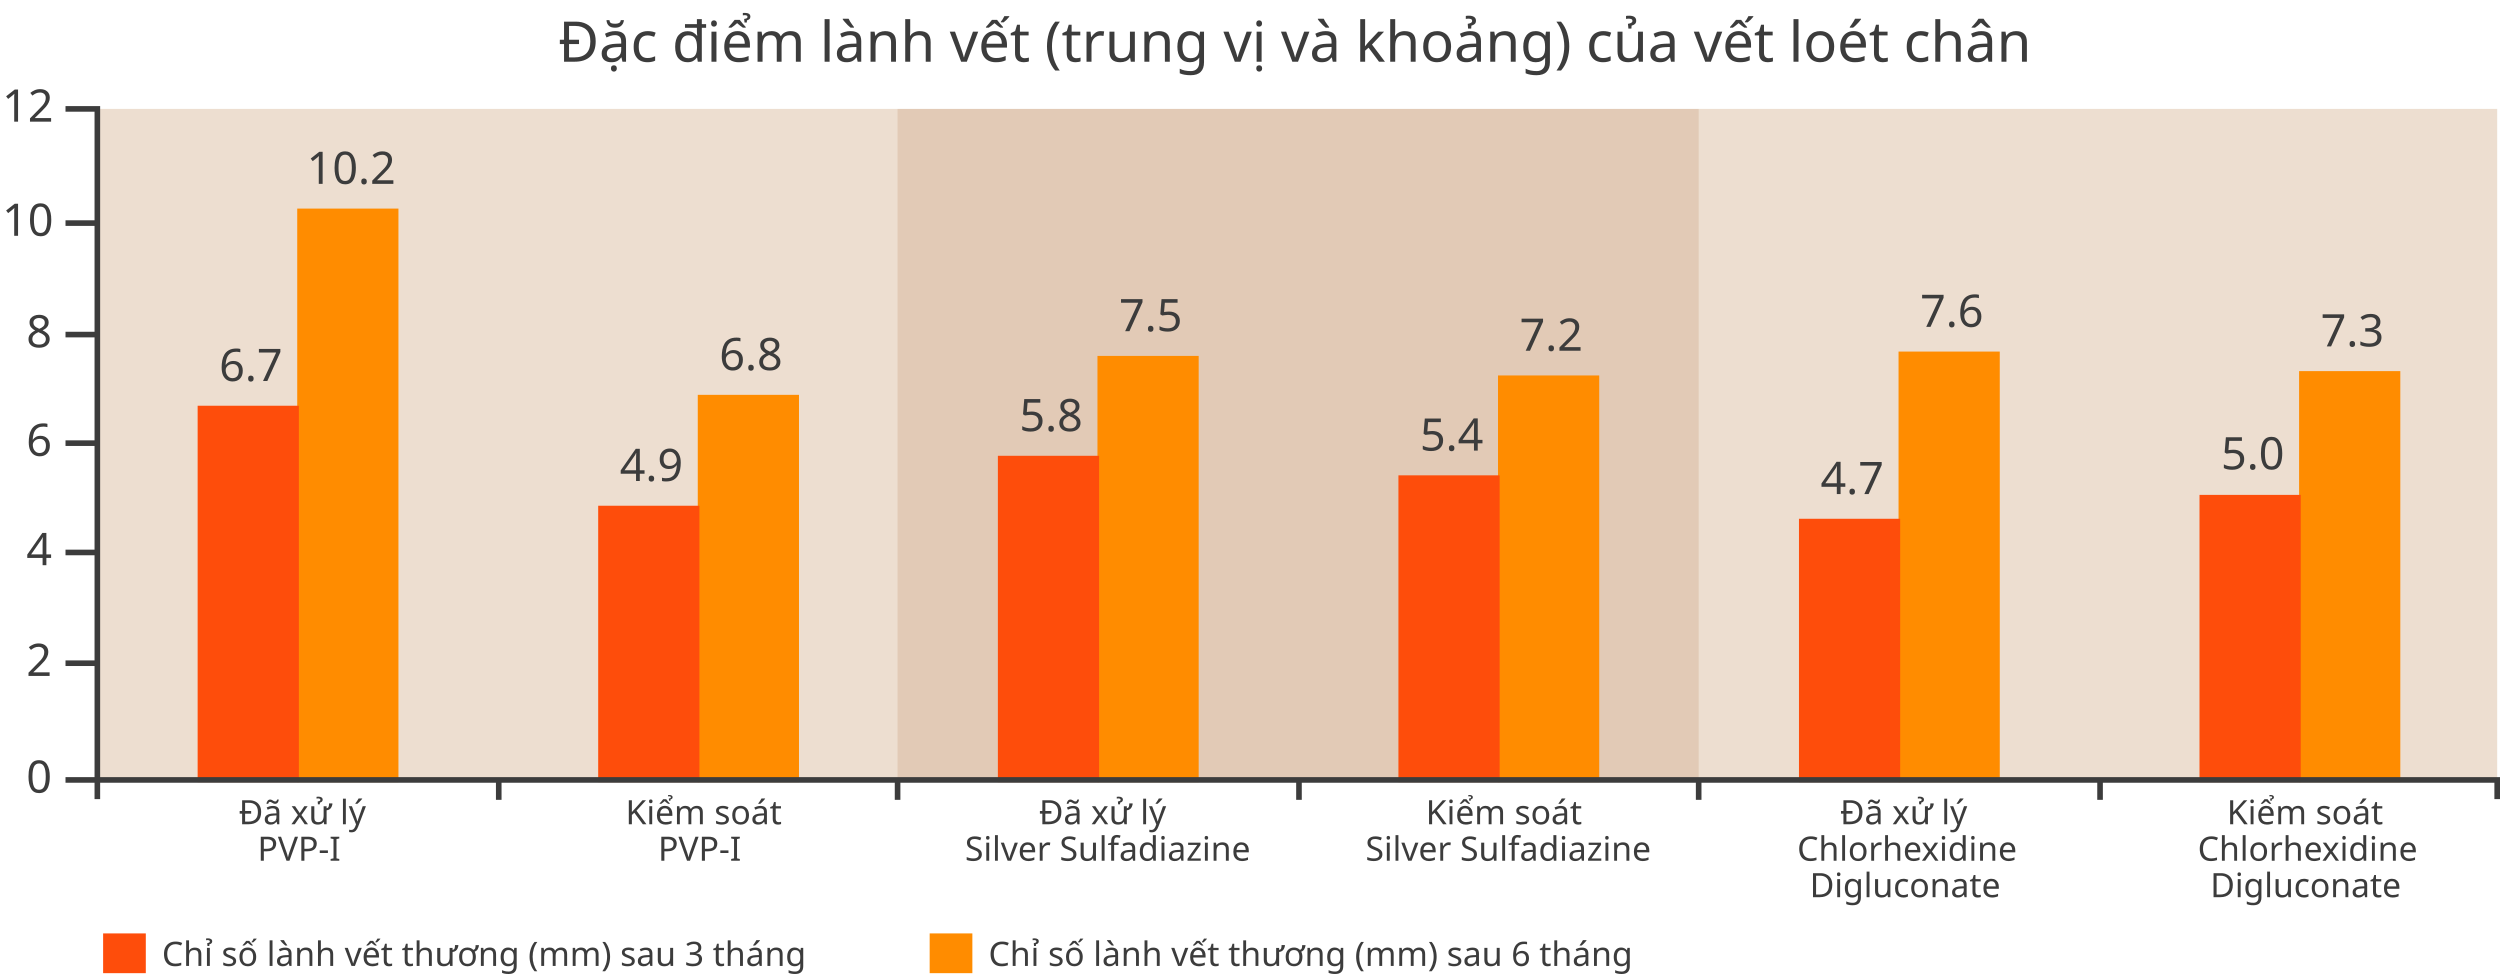
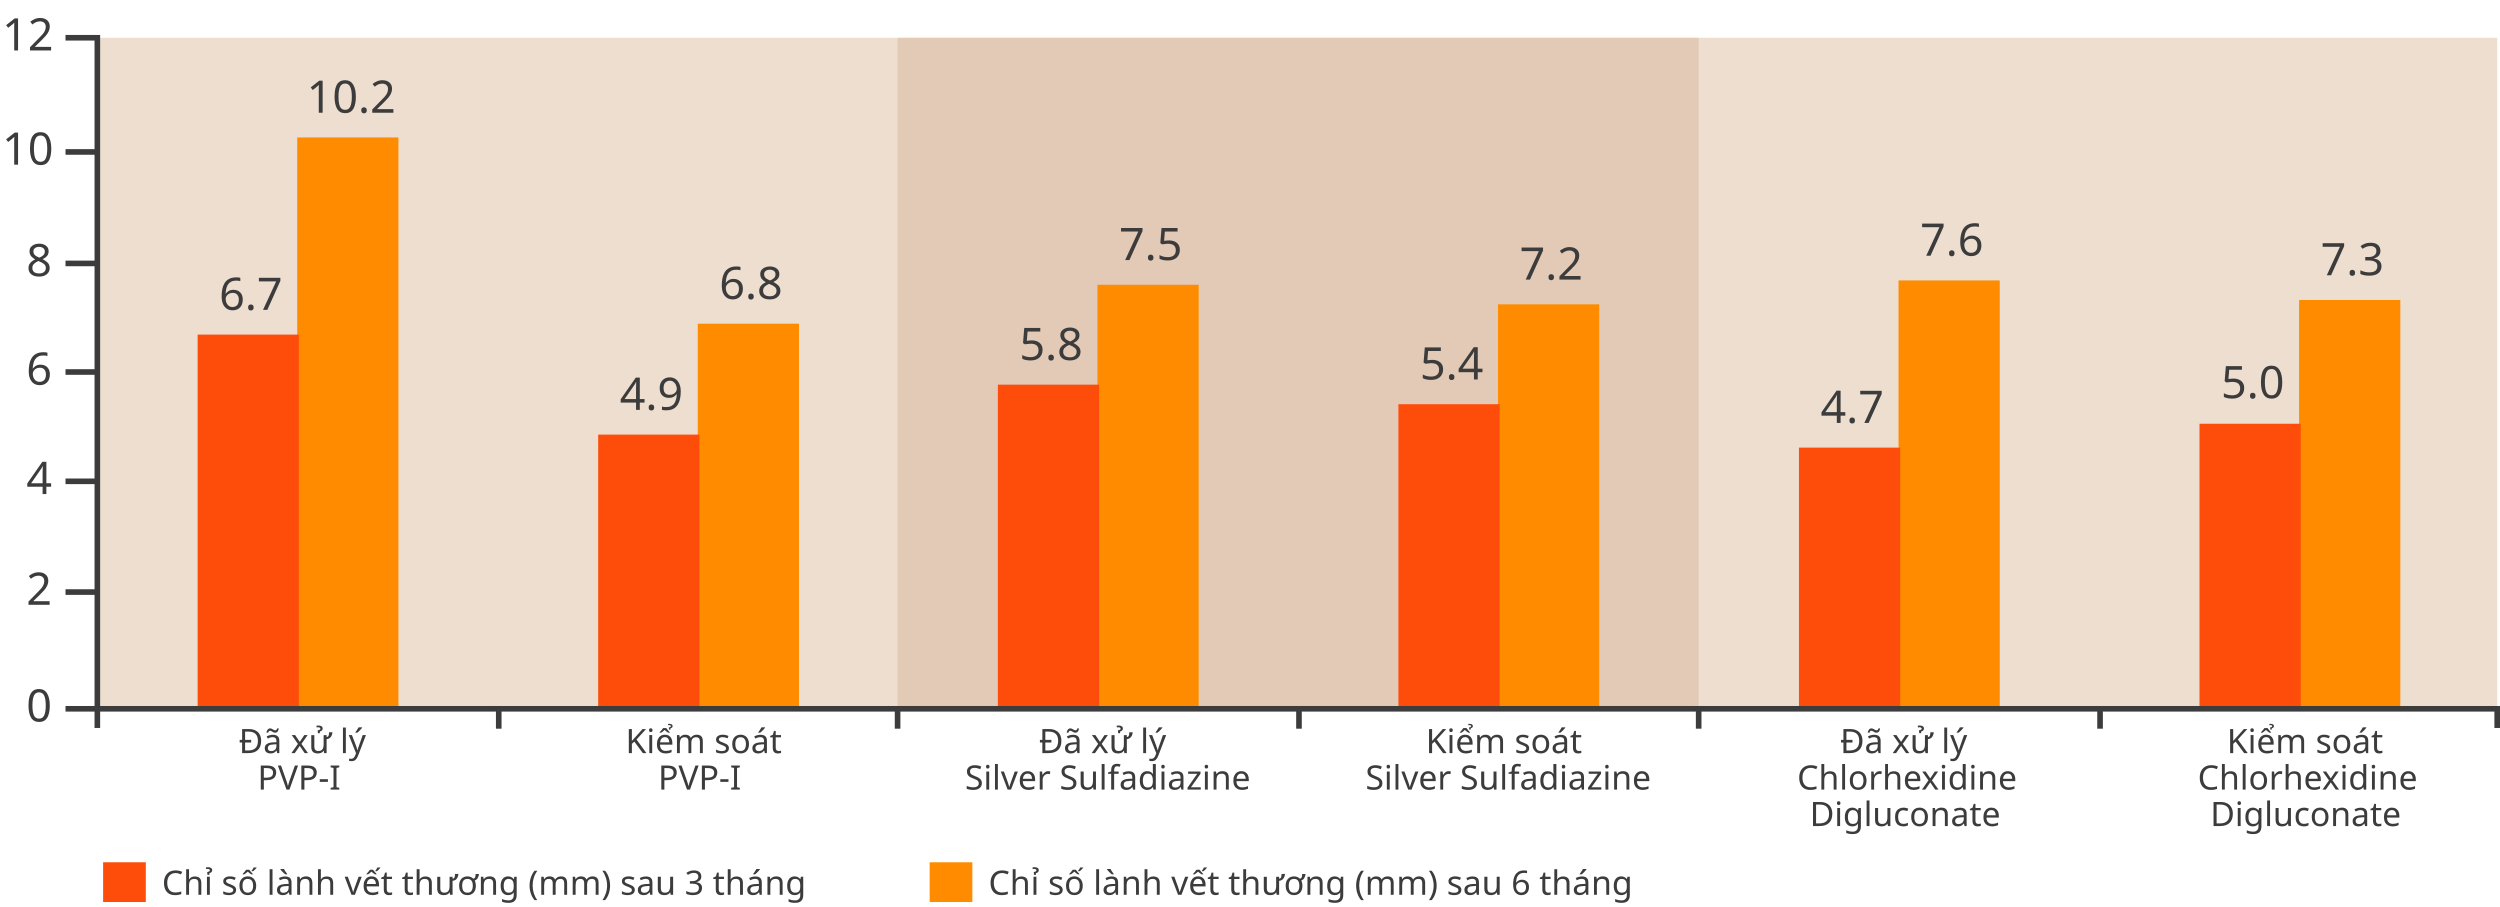
- <svg xmlns="http://www.w3.org/2000/svg" width="445.63" height="174.179" viewBox="0 0 445.63 174.179">
+ <svg xmlns="http://www.w3.org/2000/svg" width="445.63" height="161.497" viewBox="0 0 445.63 161.497">
  <defs>
    <clipPath id="clip-path">
      <rect id="Rectangle_27" data-name="Rectangle 27" width="142.795" height="119.613" transform="translate(3953.474 190.728)" fill="none" />
    </clipPath>
  </defs>
-   <g id="Group_53" data-name="Group 53" transform="translate(-3793.478 -171.316)">
+   <g id="Group_53" data-name="Group 53" transform="translate(-3793.478 -183.998)">
    <rect id="Rectangle_25" data-name="Rectangle 25" width="427.778" height="119.613" transform="translate(3810.83 190.728)" fill="#edded0" />
    <g id="Group_46" data-name="Group 46" opacity="0.68" style="mix-blend-mode: multiply;isolation: isolate">
      <g id="Group_45" data-name="Group 45">
        <g id="Group_44" data-name="Group 44" clip-path="url(#clip-path)">
          <rect id="Rectangle_26" data-name="Rectangle 26" width="142.795" height="119.613" transform="translate(3953.474 190.728)" fill="#edded0" />
        </g>
      </g>
    </g>
-     <text id="Đặc_điểm_lành_vết_trung_vị_và_khoảng_của_vết_loét_chân" data-name="Đặc điểm lành vết (trung vị và khoảng) của vết loét chân" transform="translate(4017.105 182.316)" fill="#3c3c3c" font-size="10" font-family="SegoeUI, Segoe UI">
-       <tspan x="-124.131" y="0">Đặc điểm lành vết (trung vị và khoảng) của vết loét chân</tspan>
-     </text>
    <line id="Line_1" data-name="Line 1" x2="5.675" transform="translate(3805.155 289.535)" fill="none" stroke="#3c3c3c" stroke-miterlimit="10" stroke-width="1" />
    <line id="Line_2" data-name="Line 2" x2="5.675" transform="translate(3805.155 269.793)" fill="none" stroke="#3c3c3c" stroke-miterlimit="10" stroke-width="1" />
    <line id="Line_3" data-name="Line 3" x2="5.675" transform="translate(3805.155 250.309)" fill="none" stroke="#3c3c3c" stroke-miterlimit="10" stroke-width="1" />
    <line id="Line_4" data-name="Line 4" x2="5.675" transform="translate(3805.155 230.954)" fill="none" stroke="#3c3c3c" stroke-miterlimit="10" stroke-width="1" />
    <line id="Line_5" data-name="Line 5" x2="5.675" transform="translate(3805.155 211.083)" fill="none" stroke="#3c3c3c" stroke-miterlimit="10" stroke-width="1" />
    <line id="Line_6" data-name="Line 6" y2="3.548" transform="translate(3882.38 310.341)" fill="none" stroke="#3c3c3c" stroke-miterlimit="10" stroke-width="1" />
    <line id="Line_7" data-name="Line 7" y2="3.548" transform="translate(3953.474 310.341)" fill="none" stroke="#3c3c3c" stroke-miterlimit="10" stroke-width="1" />
    <line id="Line_8" data-name="Line 8" y2="3.548" transform="translate(4025.023 310.341)" fill="none" stroke="#3c3c3c" stroke-miterlimit="10" stroke-width="1" />
    <line id="Line_9" data-name="Line 9" y2="3.548" transform="translate(4096.269 310.341)" fill="none" stroke="#3c3c3c" stroke-miterlimit="10" stroke-width="1" />
    <line id="Line_10" data-name="Line 10" y2="3.548" transform="translate(4167.818 310.341)" fill="none" stroke="#3c3c3c" stroke-miterlimit="10" stroke-width="1" />
    <text id="Kiểm_soát_PVP-I" data-name="Kiểm soát PVP-I" transform="translate(3918.003 318.241)" fill="#3c3c3c" font-size="6" font-family="SegoeUI, Segoe UI">
      <tspan x="-13.015" y="0">Kiểm soát</tspan>
      <tspan x="-7.222" y="6.5">PVP-I</tspan>
    </text>
    <text id="Đã_xử_lý_PVP-I" data-name="Đã xử lý PVP-I" transform="translate(3846.606 318.241)" fill="#3c3c3c" font-size="6" font-family="SegoeUI, Segoe UI">
      <tspan x="-10.592" y="0">Đã xử lý</tspan>
      <tspan x="-7.222" y="6.5">PVP-I</tspan>
    </text>
    <text id="Đã_xử_lý_Silver_Sulfadiazine" data-name="Đã xử lý Silver Sulfadiazine" transform="translate(3989.249 318.241)" fill="#3c3c3c" font-size="6" font-family="SegoeUI, Segoe UI">
      <tspan x="-10.592" y="0">Đã xử lý</tspan>
      <tspan x="-23.77" y="6.5">Silver Sulfadiazine</tspan>
    </text>
    <text id="Kiểm_soát_Silver_Sulfadiazine" data-name="Kiểm soát Silver Sulfadiazine" transform="translate(4060.646 318.241)" fill="#3c3c3c" font-size="6" font-family="SegoeUI, Segoe UI">
      <tspan x="-13.015" y="0">Kiểm soát</tspan>
      <tspan x="-23.77" y="6.5">Silver Sulfadiazine</tspan>
    </text>
    <text id="Đã_xử_lý_Chlorhexidine_Digluconate" data-name="Đã xử lý Chlorhexidine Digluconate" transform="translate(4132.044 318.241)" fill="#3c3c3c" font-size="6" font-family="SegoeUI, Segoe UI">
      <tspan x="-10.592" y="0">Đã xử lý</tspan>
      <tspan x="-18.212" y="6.5">Chlorhexidine</tspan>
      <tspan x="-15.974" y="13">Digluconate</tspan>
    </text>
    <text id="Kiểm_soát_Chlorhexidine_Digluconate" data-name="Kiểm soát Chlorhexidine Digluconate" transform="translate(4203.441 318.241)" fill="#3c3c3c" font-size="6" font-family="SegoeUI, Segoe UI">
      <tspan x="-13.015" y="0">Kiểm soát</tspan>
      <tspan x="-18.212" y="6.5">Chlorhexidine</tspan>
      <tspan x="-15.974" y="13">Digluconate</tspan>
    </text>
    <text id="_12" data-name="12" transform="translate(3802.478 192.998)" fill="#3c3c3c" font-size="8" font-family="SegoeUI, Segoe UI">
      <tspan x="-8.625" y="0">12</tspan>
    </text>
    <text id="_10" data-name="10" transform="translate(3802.478 213.353)" fill="#3c3c3c" font-size="8" font-family="SegoeUI, Segoe UI">
      <tspan x="-8.625" y="0">10</tspan>
    </text>
    <text id="_8" data-name="8" transform="translate(3802.478 233.224)" fill="#3c3c3c" font-size="8" font-family="SegoeUI, Segoe UI">
      <tspan x="-4.313" y="0">8</tspan>
    </text>
    <text id="_6" data-name="6" transform="translate(3802.478 252.578)" fill="#3c3c3c" font-size="8" font-family="SegoeUI, Segoe UI">
      <tspan x="-4.313" y="0">6</tspan>
    </text>
    <text id="_4" data-name="4" transform="translate(3802.478 272.062)" fill="#3c3c3c" font-size="8" font-family="SegoeUI, Segoe UI">
      <tspan x="-4.313" y="0">4</tspan>
    </text>
    <text id="_2" data-name="2" transform="translate(3802.478 291.804)" fill="#3c3c3c" font-size="8" font-family="SegoeUI, Segoe UI">
      <tspan x="-4.313" y="0">2</tspan>
    </text>
    <text id="_0" data-name="0" transform="translate(3802.478 312.611)" fill="#3c3c3c" font-size="8" font-family="SegoeUI, Segoe UI">
      <tspan x="-4.313" y="0">0</tspan>
    </text>
    <g id="Group_47" data-name="Group 47">
      <rect id="Rectangle_28" data-name="Rectangle 28" width="18.042" height="102.23" transform="translate(3846.46 208.498)" fill="#ff8c00" />
      <rect id="Rectangle_29" data-name="Rectangle 29" width="18.042" height="67.088" transform="translate(3828.708 243.64)" fill="#fe4d0b" />
      <text id="_10.2" data-name="10.2" transform="translate(3855.48 204.093)" fill="#3c3c3c" font-size="8" font-family="SegoeUI, Segoe UI">
        <tspan x="-7.336" y="0">10.2</tspan>
      </text>
      <text id="_6.7" data-name="6.7" transform="translate(3837.729 239.235)" fill="#3c3c3c" font-size="8" font-family="SegoeUI, Segoe UI">
        <tspan x="-5.18" y="0">6.7</tspan>
      </text>
    </g>
    <g id="Group_48" data-name="Group 48">
      <rect id="Rectangle_30" data-name="Rectangle 30" width="18.042" height="69.031" transform="translate(3917.857 241.697)" fill="#ff8c00" />
      <rect id="Rectangle_31" data-name="Rectangle 31" width="18.042" height="49.263" transform="translate(3900.106 261.465)" fill="#fe4d0b" />
      <text id="_6.8" data-name="6.8" transform="translate(3926.878 237.292)" fill="#3c3c3c" font-size="8" font-family="SegoeUI, Segoe UI">
        <tspan x="-5.18" y="0">6.8</tspan>
      </text>
      <text id="_4.9" data-name="4.9" transform="translate(3909.127 257.06)" fill="#3c3c3c" font-size="8" font-family="SegoeUI, Segoe UI">
        <tspan x="-5.18" y="0">4.9</tspan>
      </text>
    </g>
    <g id="Group_49" data-name="Group 49">
      <rect id="Rectangle_32" data-name="Rectangle 32" width="18.042" height="75.97" transform="translate(3989.103 234.758)" fill="#ff8c00" />
      <rect id="Rectangle_33" data-name="Rectangle 33" width="18.042" height="58.166" transform="translate(3971.352 252.562)" fill="#fe4d0b" />
      <text id="_7.5" data-name="7.5" transform="translate(3998.124 230.353)" fill="#3c3c3c" font-size="8" font-family="SegoeUI, Segoe UI">
        <tspan x="-5.18" y="0">7.5</tspan>
      </text>
      <text id="_5.8" data-name="5.8" transform="translate(3980.373 248.173)" fill="#3c3c3c" font-size="8" font-family="SegoeUI, Segoe UI">
        <tspan x="-5.18" y="0">5.8</tspan>
      </text>
    </g>
    <g id="Group_50" data-name="Group 50">
      <rect id="Rectangle_34" data-name="Rectangle 34" width="18.042" height="72.486" transform="translate(4060.501 238.242)" fill="#ff8c00" />
      <rect id="Rectangle_35" data-name="Rectangle 35" width="18.042" height="54.682" transform="translate(4042.75 256.046)" fill="#fe4d0b" />
      <text id="_7.2" data-name="7.2" transform="translate(4069.521 233.837)" fill="#3c3c3c" font-size="8" font-family="SegoeUI, Segoe UI">
        <tspan x="-5.18" y="0">7.2</tspan>
      </text>
      <text id="_5.4" data-name="5.4" transform="translate(4051.771 251.641)" fill="#3c3c3c" font-size="8" font-family="SegoeUI, Segoe UI">
        <tspan x="-5.18" y="0">5.4</tspan>
      </text>
    </g>
    <g id="Group_51" data-name="Group 51">
      <rect id="Rectangle_36" data-name="Rectangle 36" width="18.042" height="76.744" transform="translate(4131.898 233.984)" fill="#ff8c00" />
      <rect id="Rectangle_37" data-name="Rectangle 37" width="18.042" height="46.94" transform="translate(4114.147 263.788)" fill="#fe4d0b" />
      <text id="_7.6" data-name="7.6" transform="translate(4140.919 229.579)" fill="#3c3c3c" font-size="8" font-family="SegoeUI, Segoe UI">
        <tspan x="-5.18" y="0">7.6</tspan>
      </text>
      <text id="_4.7" data-name="4.7" transform="translate(4123.168 259.383)" fill="#3c3c3c" font-size="8" font-family="SegoeUI, Segoe UI">
        <tspan x="-5.18" y="0">4.7</tspan>
      </text>
    </g>
    <g id="Group_52" data-name="Group 52">
      <text id="_7.3" data-name="7.3" transform="translate(4212.317 233.063)" fill="#3c3c3c" font-size="8" font-family="SegoeUI, Segoe UI">
        <tspan x="-5.18" y="0">7.3</tspan>
      </text>
      <text id="_5.0" data-name="5.0" transform="translate(4194.566 254.977)" fill="#3c3c3c" font-size="8" font-family="SegoeUI, Segoe UI">
        <tspan x="-5.18" y="0">5.0</tspan>
      </text>
      <rect id="Rectangle_38" data-name="Rectangle 38" width="18.042" height="73.26" transform="translate(4203.296 237.468)" fill="#ff8c00" />
      <rect id="Rectangle_39" data-name="Rectangle 39" width="18.042" height="51.198" transform="translate(4185.545 259.53)" fill="#fe4d0b" />
    </g>
    <path id="Path_19" data-name="Path 19" d="M4203.441,313.76" fill="none" stroke="#3c3c3c" stroke-miterlimit="10" stroke-width="1" />
    <path id="Path_20" data-name="Path 20" d="M3805.155,190.728h5.675V313.76" fill="none" stroke="#3c3c3c" stroke-miterlimit="10" stroke-width="1" />
    <path id="Path_21" data-name="Path 21" d="M3805.155,310.341h433.453v3.419" fill="none" stroke="#3c3c3c" stroke-miterlimit="10" stroke-width="1" />
    <rect id="Rectangle_40" data-name="Rectangle 40" width="7.61" height="7.087" transform="translate(3959.194 337.698)" fill="#ff8c00" />
    <text id="Chỉ_số_lành_vết_thương_mm_sau_6_tháng" data-name="Chỉ số lành vết thương (mm) sau 6 tháng" transform="translate(3969.687 343.495)" fill="#3c3c3c" font-size="6" font-family="SegoeUI, Segoe UI">
      <tspan x="0" y="0">Chỉ số lành vết thương (mm) sau 6 tháng</tspan>
    </text>
    <rect id="Rectangle_41" data-name="Rectangle 41" width="7.61" height="7.087" transform="translate(3811.859 337.698)" fill="#fe4d0b" />
    <text id="Chỉ_số_lành_vết_thương_mm_sau_3_tháng" data-name="Chỉ số lành vết thương (mm) sau 3 tháng" transform="translate(3822.351 343.495)" fill="#3c3c3c" font-size="6" font-family="SegoeUI, Segoe UI">
      <tspan x="0" y="0">Chỉ số lành vết thương (mm) sau 3 tháng</tspan>
    </text>
  </g>
</svg>
